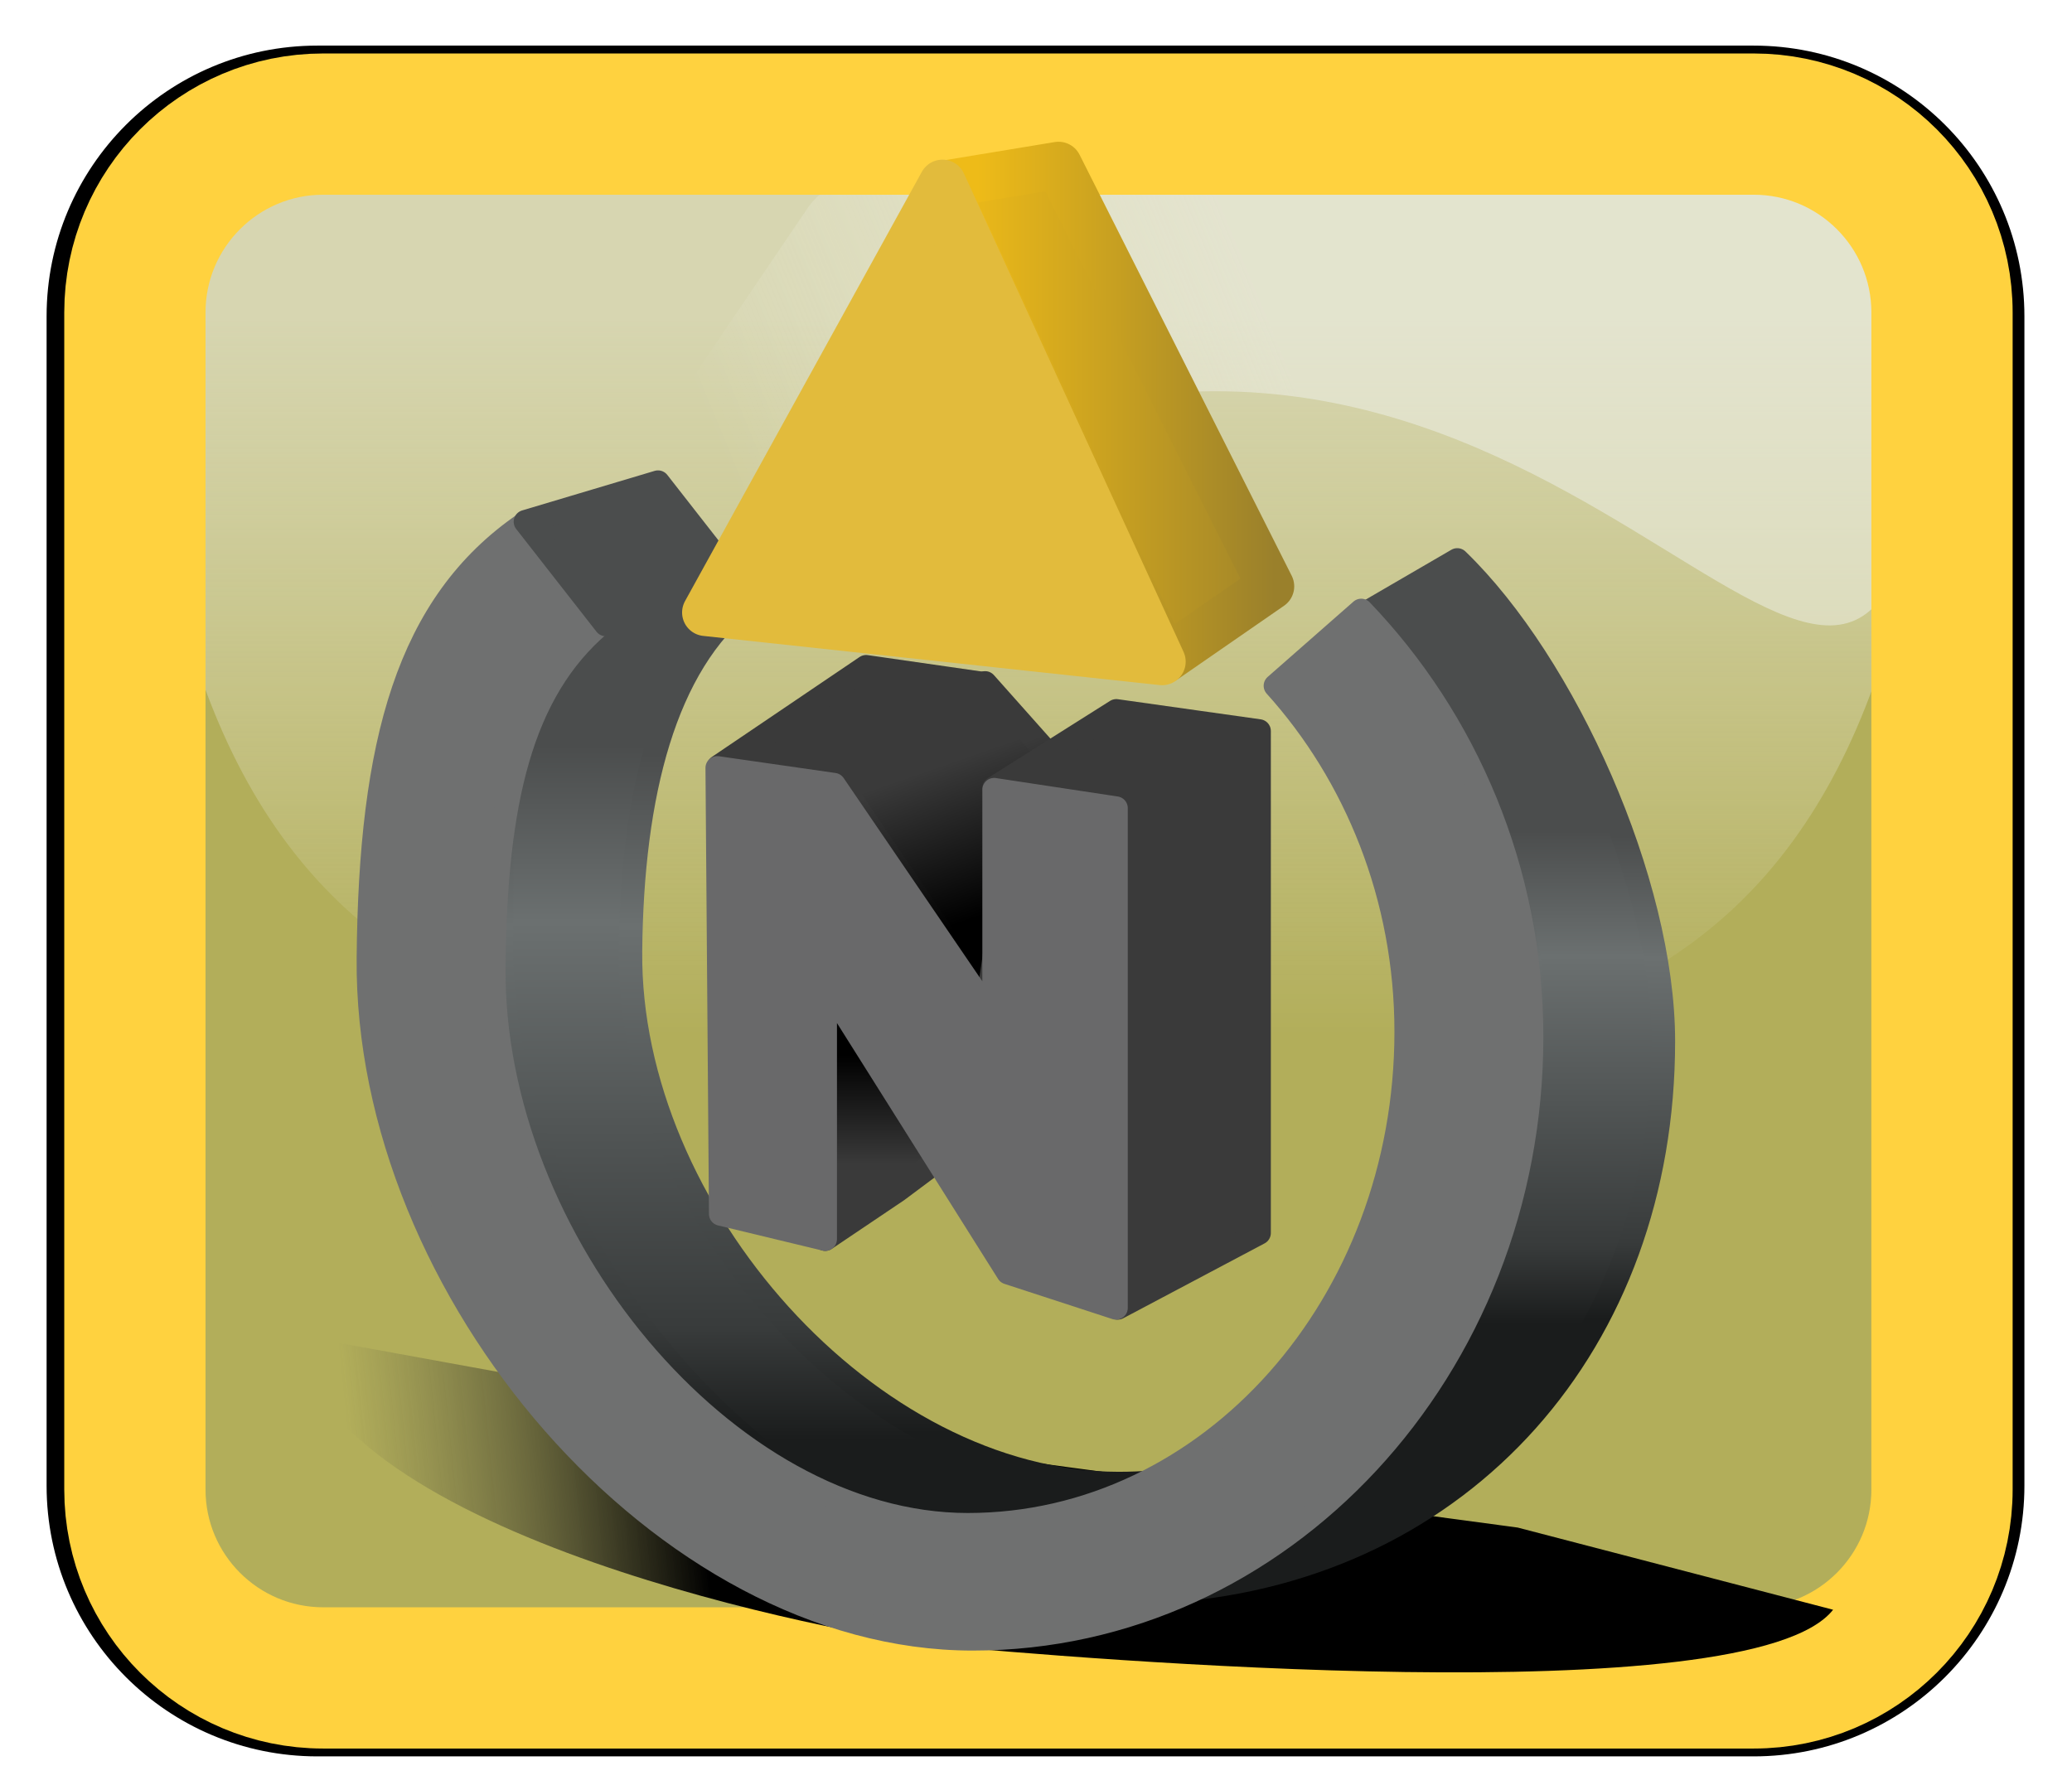
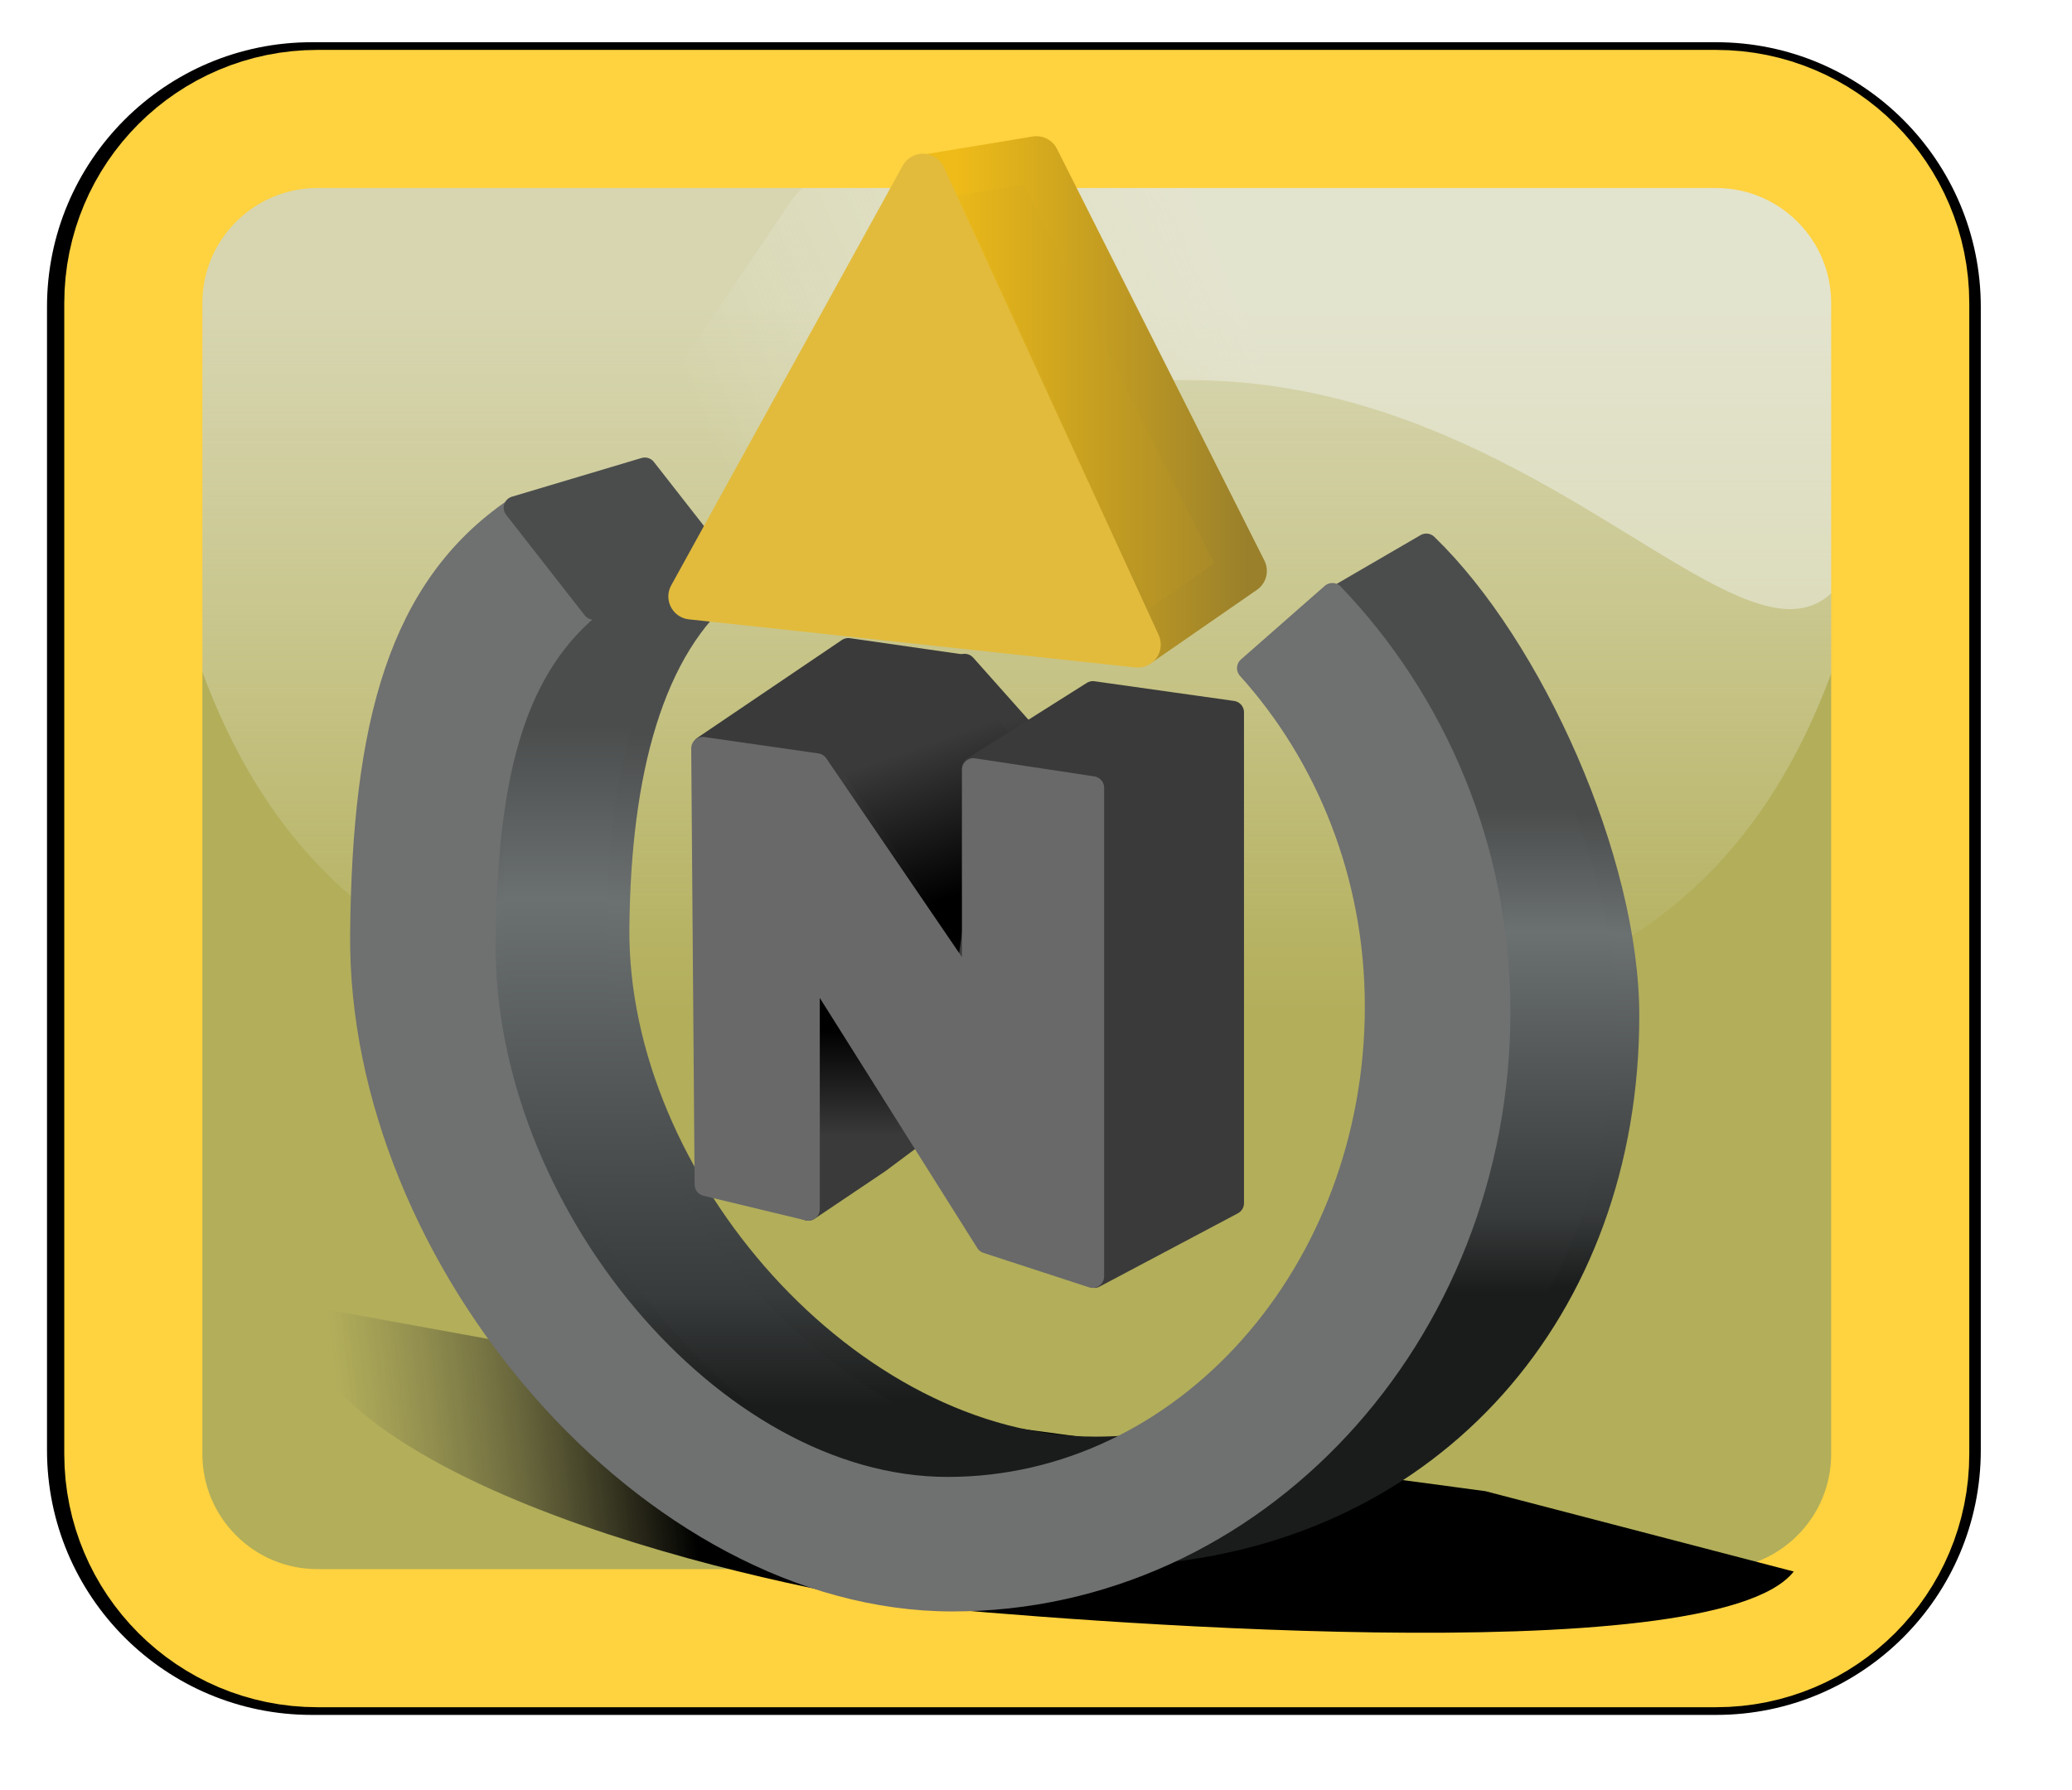
- <svg xmlns="http://www.w3.org/2000/svg" version="1.1" baseProfile="full" width="88" height="76" viewBox="0 0 88.00 76.00" enable-background="new 0 0 88.00 76.00" xml:space="preserve">
-   <path fill="#B2AE5A" fill-opacity="1" stroke-linejoin="round" stroke="#000000" stroke-opacity="1" d="M 13.479,2.437L 74.479,2.437C 80.554,2.437 85.479,7.362 85.479,13.438L 85.479,63.104C 85.479,69.179 80.554,74.104 74.479,74.104L 13.479,74.104C 7.404,74.104 2.479,69.179 2.479,63.104L 2.479,13.438C 2.479,7.362 7.404,2.437 13.479,2.437 Z " />
+ <svg xmlns="http://www.w3.org/2000/svg" version="1.1" baseProfile="full" width="90" height="77.727" viewBox="0 0 90.00 77.73" enable-background="new 0 0 90.00 77.73" xml:space="preserve">
+   <path fill="#B2AE5A" fill-opacity="1" stroke-linejoin="round" stroke="#000000" stroke-opacity="1" d="M 13.54,2.334L 74.54,2.334C 80.615,2.334 85.54,7.259 85.54,13.334L 85.54,63.001C 85.54,69.076 80.615,74.001 74.54,74.001L 13.54,74.001C 7.465,74.001 2.54,69.076 2.54,63.001L 2.54,13.334C 2.54,7.259 7.465,2.334 13.54,2.334 Z " />
  <linearGradient id="SVGID_Fill1_" gradientUnits="objectBoundingBox" x1="0.504" y1="-0.275" x2="2.054" y2="-0.275" gradientTransform="rotate(90 0.503869 -0.274908)">
    <stop offset="0.316" stop-color="#F0F1EC" stop-opacity="0.592" />
    <stop offset="0.8" stop-color="#FFFFFF" stop-opacity="0" />
  </linearGradient>
-   <path fill="url(#SVGID_Fill1_)" stroke-width="0.2" stroke-linejoin="round" d="M 73.499,4.922L 15.388,4.922C 12.354,4.922 8.58,5.769 5.812,9.567L 5.878,9.567C 5.944,45.166 24.044,45.287 44.422,45.287C 64.799,45.287 82.108,44.942 82.438,9.483L 82.438,9.511C 80.988,7.444 79.077,5.322 73.499,4.922 Z " />
+   <path fill="url(#SVGID_Fill1_)" stroke-width="0.2" stroke-linejoin="round" d="M 73.56,4.818L 15.449,4.818C 12.415,4.818 8.641,5.665 5.874,9.463L 5.94,9.463C 6.005,45.062 24.106,45.183 44.483,45.183C 64.86,45.183 82.169,44.839 82.499,9.38L 82.499,9.408C 81.049,7.341 79.138,5.218 73.56,4.818 Z " />
  <linearGradient id="SVGID_Fill2_" gradientUnits="objectBoundingBox" x1="0.94" y1="0.437" x2="2.525" y2="0.437" gradientTransform="rotate(170.5466 0.940186 0.437275)">
    <stop offset="0.274" stop-color="#F0F1EC" stop-opacity="0.502" />
    <stop offset="0.563" stop-color="#FFFFFF" stop-opacity="0" />
  </linearGradient>
-   <path fill="url(#SVGID_Fill2_)" stroke-width="0.2" stroke-linejoin="round" d="M 73.268,4.875L 56.281,6.737C 53.247,6.737 37.13,4.949 34.363,8.748L 26.281,20.664C 30.64,27.669 45.959,18.578 48.331,16.828C 71.962,13.812 81.877,44.896 82.207,9.437L 82.207,9.464C 80.757,7.398 78.847,5.275 73.268,4.875 Z " />
-   <path fill="none" stroke-width="6" stroke-linejoin="round" stroke="#FFD23F" stroke-opacity="1" d="M 13.729,5.271L 74.479,5.271C 78.897,5.271 82.479,8.853 82.479,13.271L 82.479,63.271C 82.479,67.689 78.897,71.271 74.479,71.271L 13.729,71.271C 9.311,71.271 5.729,67.689 5.729,63.271L 5.729,13.271C 5.729,8.853 9.311,5.271 13.729,5.271 Z " />
+   <path fill="url(#SVGID_Fill2_)" stroke-width="0.2" stroke-linejoin="round" d="M 73.33,4.771L 56.342,6.633C 53.308,6.633 37.191,4.846 34.424,8.644L 26.342,20.56C 30.701,27.566 46.02,18.475 48.392,16.725C 72.023,13.708 81.939,44.792 82.268,9.333L 82.268,9.361C 80.819,7.294 78.908,5.172 73.33,4.771 Z " />
+   <path fill="none" stroke-width="6" stroke-linejoin="round" stroke="#FFD23F" stroke-opacity="1" d="M 13.79,5.168L 74.54,5.168C 78.959,5.168 82.54,8.749 82.54,13.168L 82.54,63.167C 82.54,67.586 78.959,71.167 74.54,71.167L 13.79,71.167C 9.372,71.167 5.79,67.586 5.79,63.167L 5.79,13.168C 5.79,8.749 9.372,5.168 13.79,5.168 Z " />
  <linearGradient id="SVGID_Fill3_" gradientUnits="objectBoundingBox" x1="0.997" y1="0.385" x2="2.018" y2="0.385" gradientTransform="rotate(177.2662 0.997261 0.384958)">
    <stop offset="0" stop-color="#000000" stop-opacity="1" />
    <stop offset="0.419" stop-color="#000000" stop-opacity="1" />
    <stop offset="0.656" stop-color="#1E1E1E" stop-opacity="0.475" />
    <stop offset="0.902" stop-color="#3A3A3A" stop-opacity="0" />
  </linearGradient>
-   <path fill="url(#SVGID_Fill3_)" stroke-width="0.2" stroke-linejoin="round" d="M 32.955,60.423L 12.479,56.693C 13.956,65.37 35.922,69.421 39.603,69.869L 42.589,62.05L 32.955,60.423 Z " />
-   <linearGradient id="SVGID_Fill4_" gradientUnits="objectBoundingBox" x1="0.228" y1="-0.765" x2="3.015" y2="-0.765" gradientTransform="rotate(25.2825 0.227681 -0.765391)">
+   <path fill="url(#SVGID_Fill3_)" stroke-width="0.2" stroke-linejoin="round" d="M 33.017,60.319L 12.54,56.59C 14.017,65.266 35.983,69.318 39.664,69.765L 42.651,61.947L 33.017,60.319 Z " />
+   <linearGradient id="SVGID_Fill4_" gradientUnits="objectBoundingBox" x1="0.228" y1="-0.765" x2="3.015" y2="-0.765" gradientTransform="rotate(25.28249 0.227681 -0.765392)">
    <stop offset="0" stop-color="#000000" stop-opacity="1" />
    <stop offset="0.502" stop-color="#000000" stop-opacity="1" />
    <stop offset="0.693" stop-color="#1E1E1E" stop-opacity="0.475" />
    <stop offset="0.8" stop-color="#3A3A3A" stop-opacity="0" />
  </linearGradient>
-   <path fill="url(#SVGID_Fill4_)" stroke-width="0.2" stroke-linejoin="round" d="M 39.624,69.871C 45.613,70.444 74.319,72.863 77.854,68.375L 64.46,64.885L 43.359,62.05L 39.603,69.869 Z " />
+   <path fill="url(#SVGID_Fill4_)" stroke-width="0.2" stroke-linejoin="round" d="M 39.686,69.767C 45.674,70.341 74.381,72.759 77.915,68.272L 64.521,64.781L 43.42,61.947L 39.664,69.765 Z " />
  <linearGradient id="SVGID_Stroke1_" gradientUnits="objectBoundingBox" x1="0.5" y1="0.738" x2="0.975" y2="0.738" gradientTransform="rotate(-90 0.5 0.737502)">
    <stop offset="0" stop-color="#1A1C1C" stop-opacity="1" />
    <stop offset="0.158" stop-color="#383B3B" stop-opacity="1" />
    <stop offset="0.74" stop-color="#6B7070" stop-opacity="1" />
    <stop offset="0.991" stop-color="#4B4D4D" stop-opacity="1" />
  </linearGradient>
  <linearGradient id="SVGID_Fill5_" gradientUnits="objectBoundingBox" x1="0.5" y1="0.743" x2="0.986" y2="0.743" gradientTransform="rotate(-90 0.5 0.742927)">
    <stop offset="0" stop-color="#1A1C1C" stop-opacity="1" />
    <stop offset="0.158" stop-color="#383B3B" stop-opacity="1" />
    <stop offset="0.74" stop-color="#6B7070" stop-opacity="1" />
    <stop offset="0.991" stop-color="#4B4D4D" stop-opacity="1" />
  </linearGradient>
-   <path fill="url(#SVGID_Fill5_)" stroke-linejoin="round" stroke="url(#SVGID_Stroke1_)" d="M 50.481,62.77L 49.744,67.563C 62.156,66.623 70.644,57.024 70.644,44.227C 70.644,37.475 66.465,28.203 61.892,23.784L 57.973,26.063C 61.486,29.672 65.122,37.528 65.122,42.993C 65.122,52.964 59.395,61.257 50.481,62.77 Z " />
+   <path fill="url(#SVGID_Fill5_)" stroke-linejoin="round" stroke="url(#SVGID_Stroke1_)" d="M 50.542,62.666L 49.805,67.46C 62.217,66.519 70.705,56.921 70.705,44.124C 70.705,37.372 66.526,28.099 61.954,23.68L 58.034,25.96C 61.548,29.568 65.183,37.425 65.183,42.889C 65.183,52.86 59.456,61.154 50.542,62.666 Z " />
  <linearGradient id="SVGID_Stroke2_" gradientUnits="objectBoundingBox" x1="0.491" y1="0.841" x2="1.172" y2="0.841" gradientTransform="rotate(-90 0.491304 0.840584)">
    <stop offset="0" stop-color="#1A1C1C" stop-opacity="1" />
    <stop offset="0.158" stop-color="#383B3B" stop-opacity="1" />
    <stop offset="0.74" stop-color="#6B7070" stop-opacity="1" />
    <stop offset="0.991" stop-color="#4B4D4D" stop-opacity="1" />
  </linearGradient>
-   <linearGradient id="SVGID_Fill6_" gradientUnits="objectBoundingBox" x1="0.491" y1="0.849" x2="1.188" y2="0.849" gradientTransform="rotate(-90 0.491006 0.848561)">
+   <linearGradient id="SVGID_Fill6_" gradientUnits="objectBoundingBox" x1="0.491" y1="0.849" x2="1.188" y2="0.849" gradientTransform="rotate(-90 0.491006 0.848562)">
    <stop offset="0" stop-color="#1A1C1C" stop-opacity="1" />
    <stop offset="0.158" stop-color="#383B3B" stop-opacity="1" />
    <stop offset="0.74" stop-color="#6B7070" stop-opacity="1" />
    <stop offset="0.991" stop-color="#4B4D4D" stop-opacity="1" />
  </linearGradient>
-   <path fill="url(#SVGID_Fill6_)" stroke-linejoin="round" stroke="url(#SVGID_Stroke2_)" d="M 26.776,40.41C 26.839,33.699 28.241,28.241 31.695,25.517L 31.399,24.948L 25.877,26.562C 20.766,29.81 21.378,31.304 21.292,40.035C 21.16,53.515 34.219,67.639 47.722,67.639C 48.407,67.639 49.081,67.614 49.744,67.563L 50.481,62.77C 49.526,62.931 48.534,63.016 47.509,63.016C 36.916,63.016 26.672,51.449 26.776,40.41 Z " />
-   <path fill="#6F7070" fill-opacity="1" stroke-linejoin="round" stroke="#6F7070" stroke-opacity="1" d="M 20.971,41.082C 21.033,34.051 22.132,29.368 25.485,26.515L 25.484,26.515L 22.277,22.246C 17.315,25.649 15.73,31.542 15.647,40.69C 15.518,54.812 28.198,69.61 41.309,69.61C 54.419,69.61 65.048,58.161 65.048,44.038C 65.048,36.963 62.251,30.56 57.812,25.93L 54.169,29.129C 57.581,32.91 59.723,38.099 59.723,43.824C 59.723,55.39 51.386,64.766 41.102,64.766C 30.817,64.766 20.871,52.648 20.971,41.082 Z " />
-   <path fill="#4B4D4D" fill-opacity="1" stroke-linejoin="round" stroke="#4B4D4D" stroke-opacity="1" d="M 22.317,22.161L 27.947,20.48L 31.359,24.846L 25.729,26.526L 22.317,22.161 Z " />
+   <path fill="url(#SVGID_Fill6_)" stroke-linejoin="round" stroke="url(#SVGID_Stroke2_)" d="M 26.837,40.306C 26.9,33.595 28.302,28.137 31.756,25.414L 31.46,24.844L 25.938,26.459C 20.827,29.707 21.439,31.201 21.353,39.932C 21.221,53.411 34.28,67.535 47.783,67.535C 48.468,67.535 49.142,67.51 49.805,67.46L 50.542,62.666C 49.587,62.828 48.595,62.912 47.57,62.912C 36.977,62.912 26.733,51.345 26.837,40.306 Z " />
+   <path fill="#6F7070" fill-opacity="1" stroke-linejoin="round" stroke="#6F7070" stroke-opacity="1" d="M 21.033,40.979C 21.094,33.948 22.193,29.264 25.546,26.411L 25.545,26.411L 22.339,22.142C 17.376,25.545 15.791,31.439 15.708,40.586C 15.579,54.709 28.259,69.506 41.37,69.506C 54.481,69.506 65.109,58.057 65.109,43.934C 65.109,36.86 62.312,30.456 57.873,25.827L 54.231,29.026C 57.642,32.806 59.784,37.995 59.784,43.72C 59.784,55.286 51.447,64.662 41.163,64.662C 30.878,64.662 20.932,52.544 21.033,40.979 Z " />
+   <path fill="#4B4D4D" fill-opacity="1" stroke-linejoin="round" stroke="#4B4D4D" stroke-opacity="1" d="M 22.378,22.057L 28.008,20.376L 31.421,24.742L 25.79,26.423L 22.378,22.057 Z " />
  <g>
    <linearGradient id="SVGID_Stroke3_" gradientUnits="objectBoundingBox" x1="-0.012" y1="0.456" x2="1.012" y2="0.456">
      <stop offset="0.112" stop-color="#EEBB18" stop-opacity="1" />
      <stop offset="1" stop-color="#9A802B" stop-opacity="1" />
    </linearGradient>
    <linearGradient id="SVGID_Fill7_" gradientUnits="objectBoundingBox" x1="-0.085" y1="0.451" x2="1.085" y2="0.451">
      <stop offset="0.112" stop-color="#EEBB18" stop-opacity="1" />
      <stop offset="1" stop-color="#9A802B" stop-opacity="1" />
    </linearGradient>
-     <path fill="url(#SVGID_Fill7_)" stroke-width="2" stroke-linejoin="round" stroke="url(#SVGID_Stroke3_)" d="M 40.064,7.828L 44.957,7.021L 53.967,24.906L 49.481,28.01L 40.064,7.828 Z " />
-     <path fill="#E2BB3C" fill-opacity="1" stroke-width="2" stroke-linejoin="round" stroke="#E2BB3C" stroke-opacity="1" d="M 40.027,7.781L 29.969,26.016L 49.357,28.105L 40.027,7.781 Z " />
+     <path fill="url(#SVGID_Fill7_)" stroke-width="2" stroke-linejoin="round" stroke="url(#SVGID_Stroke3_)" d="M 40.125,7.725L 45.018,6.917L 54.028,24.802L 49.542,27.907L 40.125,7.725 Z " />
+     <path fill="#E2BB3C" fill-opacity="1" stroke-width="2" stroke-linejoin="round" stroke="#E2BB3C" stroke-opacity="1" d="M 40.088,7.677L 30.03,25.912L 49.419,28.002L 40.088,7.677 Z " />
  </g>
  <linearGradient id="SVGID_Stroke4_" gradientUnits="objectBoundingBox" x1="0.219" y1="0.067" x2="0.833" y2="0.067" gradientTransform="rotate(90 0.218987 0.067028)">
    <stop offset="0.335" stop-color="#000000" stop-opacity="1" />
    <stop offset="0.995" stop-color="#3A3A3A" stop-opacity="1" />
  </linearGradient>
  <linearGradient id="SVGID_Fill8_" gradientUnits="objectBoundingBox" x1="0.182" y1="0.026" x2="0.855" y2="0.026" gradientTransform="rotate(90 0.182192 0.025679)">
    <stop offset="0.34" stop-color="#000000" stop-opacity="1" />
    <stop offset="0.995" stop-color="#3A3A3A" stop-opacity="1" />
  </linearGradient>
-   <path fill="url(#SVGID_Fill8_)" stroke-linejoin="round" stroke="url(#SVGID_Stroke4_)" d="M 33.659,46.933L 35.047,52.633L 38.116,50.567L 41.296,48.193L 38.116,43.061L 34.838,42.162L 33.659,46.933 Z " />
-   <path fill="#3A3A3A" fill-opacity="1" stroke-linejoin="round" stroke="#3A3A3A" stroke-opacity="1" d="M 41.74,29.035L 36.785,28.322L 30.518,32.563L 35.331,33.282L 38.51,31.298L 41.74,29.035 Z " />
+   <path fill="url(#SVGID_Fill8_)" stroke-linejoin="round" stroke="url(#SVGID_Stroke4_)" d="M 33.72,46.829L 35.108,52.529L 38.178,50.464L 41.358,48.089L 38.178,42.957L 34.899,42.058L 33.72,46.829 Z " />
+   <path fill="#3A3A3A" fill-opacity="1" stroke-linejoin="round" stroke="#3A3A3A" stroke-opacity="1" d="M 41.801,28.931L 36.846,28.219L 30.579,32.46L 35.392,33.178L 38.571,31.194L 41.801,28.931 Z " />
  <linearGradient id="SVGID_Stroke5_" gradientUnits="objectBoundingBox" x1="0.431" y1="0.817" x2="0.959" y2="0.817" gradientTransform="rotate(254.2278 0.431497 0.81723)">
    <stop offset="0.07" stop-color="#000000" stop-opacity="1" />
    <stop offset="0.995" stop-color="#3A3A3A" stop-opacity="1" />
  </linearGradient>
  <linearGradient id="SVGID_Fill9_" gradientUnits="objectBoundingBox" x1="0.425" y1="0.841" x2="0.993" y2="0.841" gradientTransform="rotate(254.4943 0.425123 0.840587)">
    <stop offset="0.121" stop-color="#000000" stop-opacity="1" />
    <stop offset="0.995" stop-color="#3A3A3A" stop-opacity="1" />
  </linearGradient>
-   <path fill="url(#SVGID_Fill9_)" stroke-linejoin="round" stroke="url(#SVGID_Stroke5_)" d="M 35.627,33.187L 41.987,42.589L 46.276,33.994L 41.839,29.008L 35.528,33.234" />
-   <path fill="#3A3A3A" fill-opacity="1" stroke-linejoin="round" stroke="#3A3A3A" stroke-opacity="1" d="M 47.471,55.553L 53.474,52.372L 53.474,31.05L 47.41,30.195L 42.221,33.471L 45.29,41.236L 42.697,37.435L 41.533,45.437L 47.471,55.553 Z " />
-   <path fill="#69696A" fill-opacity="1" stroke-linejoin="round" stroke="#69696A" stroke-opacity="1" d="M 30.462,32.617L 30.61,51.564L 35.047,52.633L 35.047,52.562L 35.047,42.66L 35.414,42.306L 42.812,54.057L 47.398,55.553L 47.398,34.326L 42.221,33.543L 42.221,43.301L 35.417,33.329L 30.462,32.617 Z " />
+   <path fill="url(#SVGID_Fill9_)" stroke-linejoin="round" stroke="url(#SVGID_Stroke5_)" d="M 35.688,33.083L 42.048,42.486L 46.337,33.89L 41.9,28.904L 35.589,33.131" />
+   <path fill="#3A3A3A" fill-opacity="1" stroke-linejoin="round" stroke="#3A3A3A" stroke-opacity="1" d="M 47.533,55.45L 53.535,52.268L 53.535,30.946L 47.471,30.091L 42.282,33.368L 45.351,41.132L 42.758,37.332L 41.594,45.334L 47.533,55.45 Z " />
+   <path fill="#69696A" fill-opacity="1" stroke-linejoin="round" stroke="#69696A" stroke-opacity="1" d="M 30.523,32.513L 30.671,51.461L 35.108,52.529L 35.108,52.458L 35.108,42.557L 35.475,42.203L 42.874,53.954L 47.459,55.45L 47.459,34.223L 42.282,33.439L 42.282,43.198L 35.478,33.226L 30.523,32.513 Z " />
</svg>
